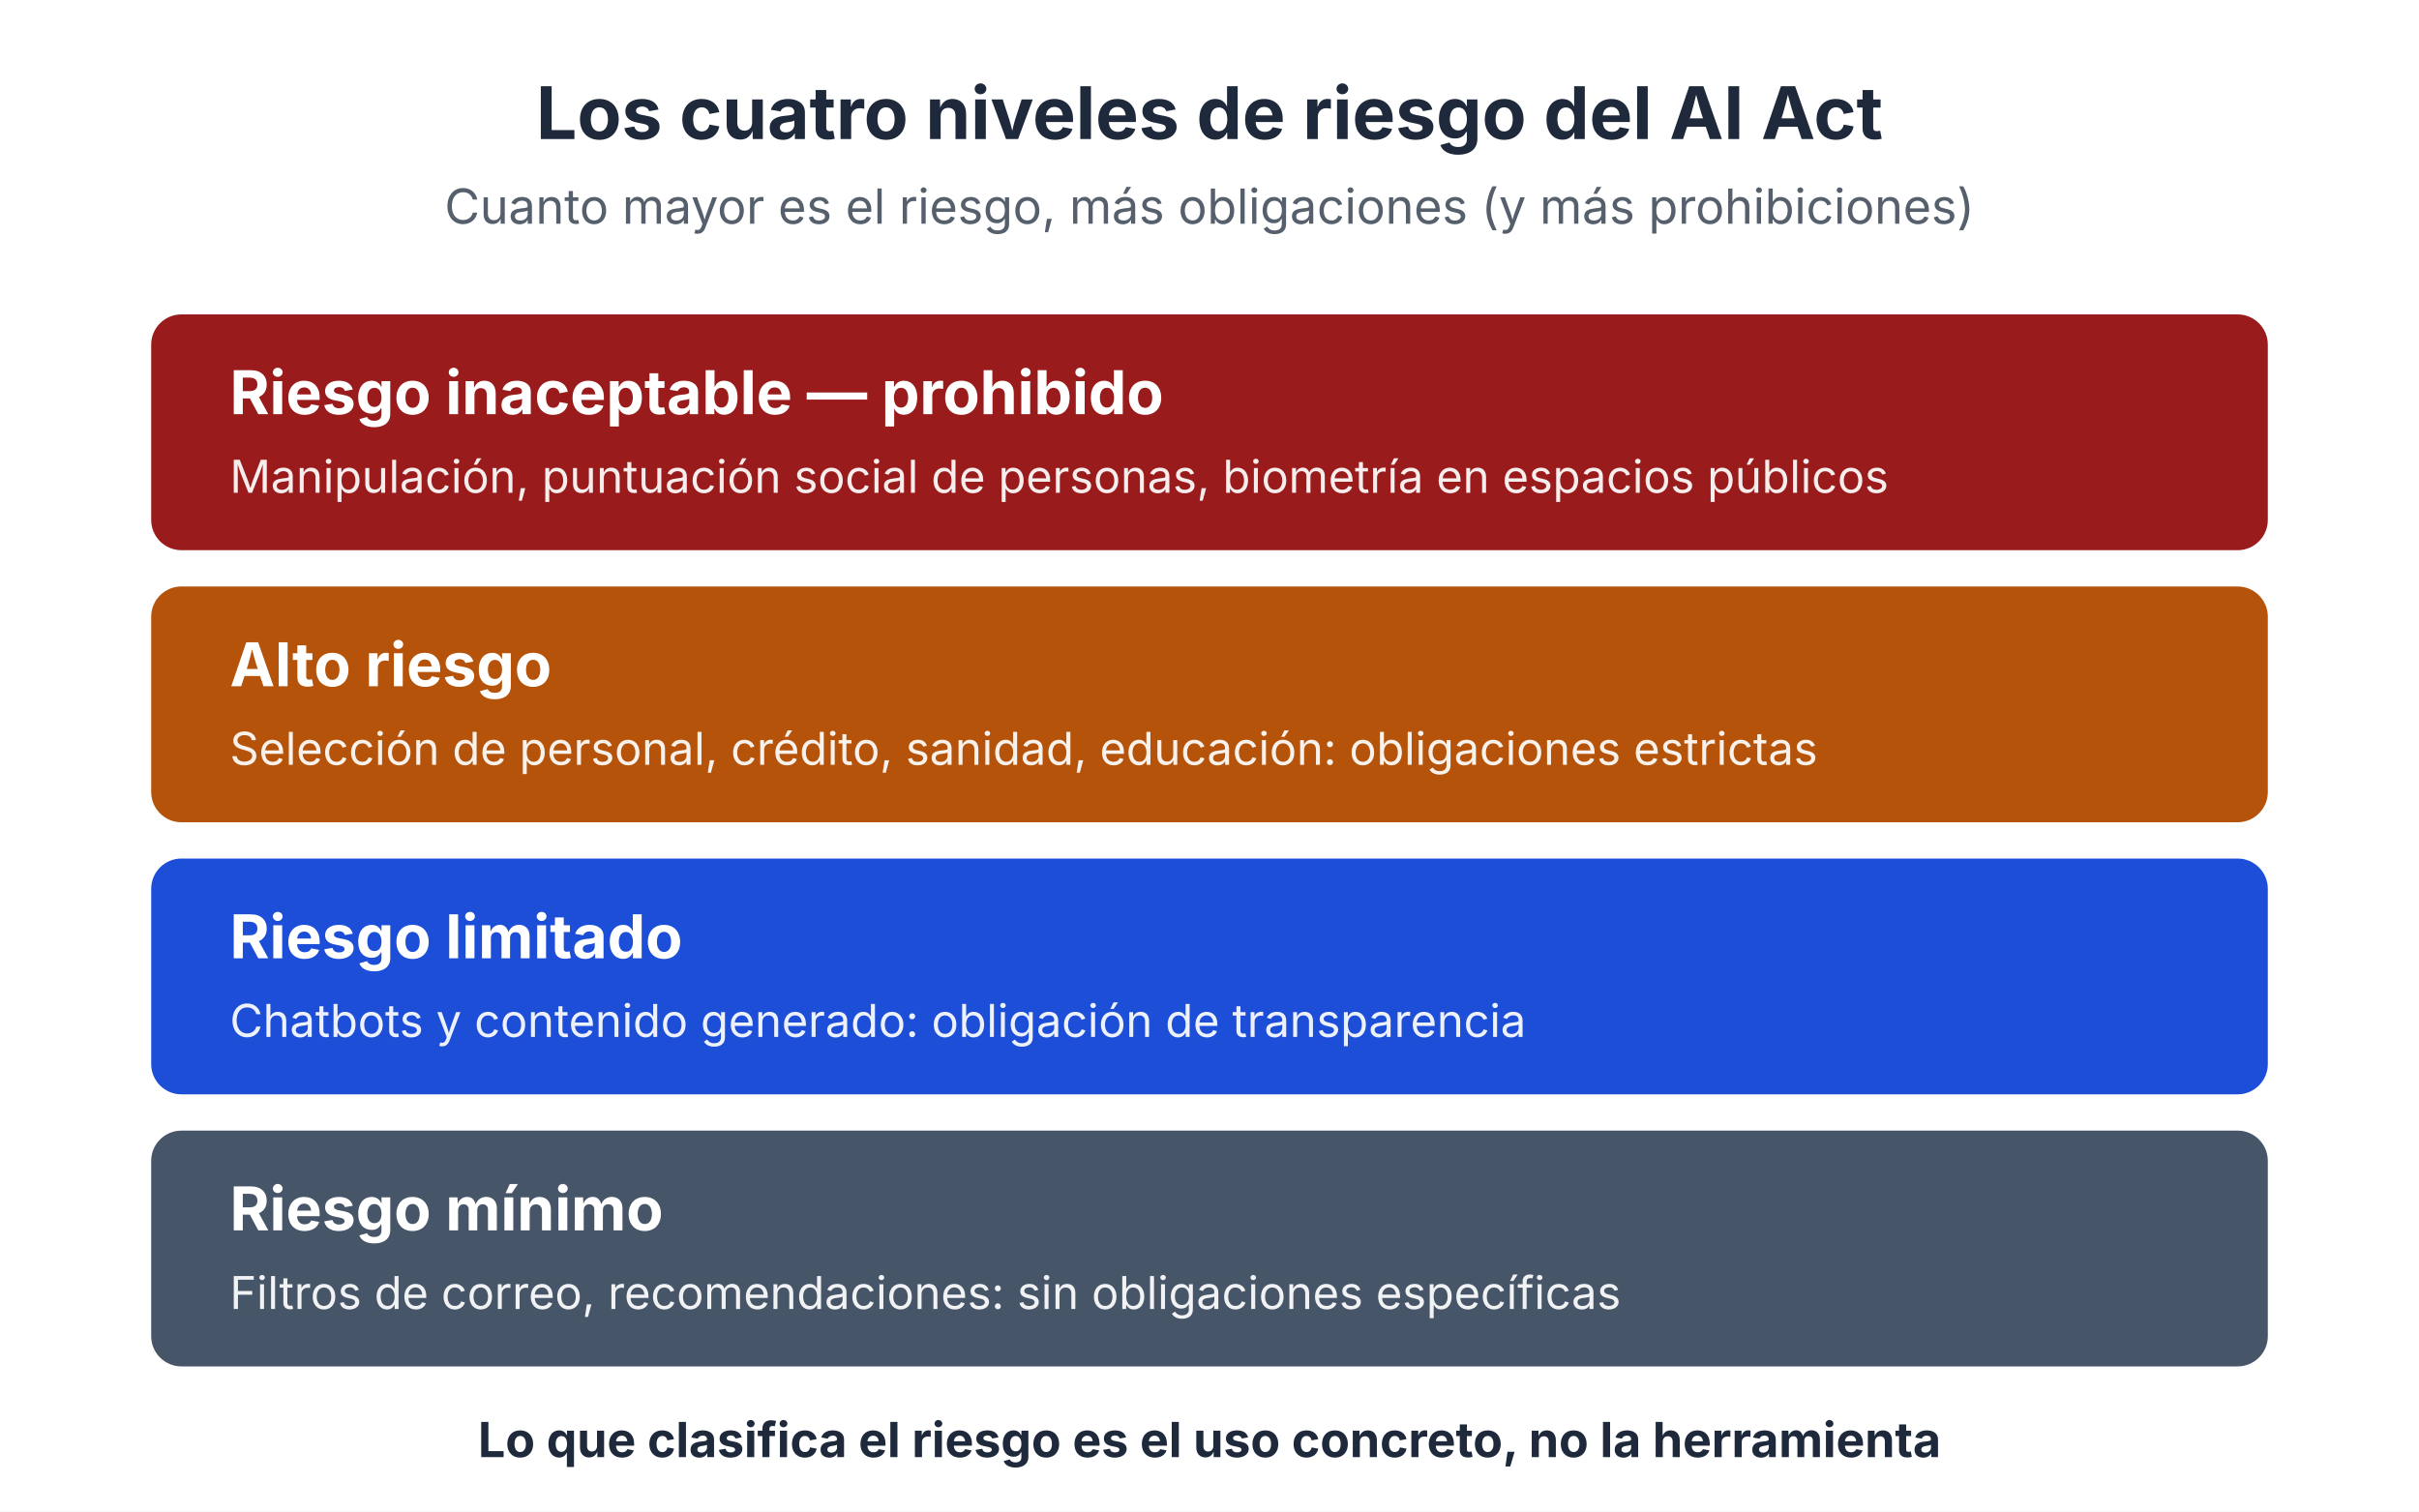
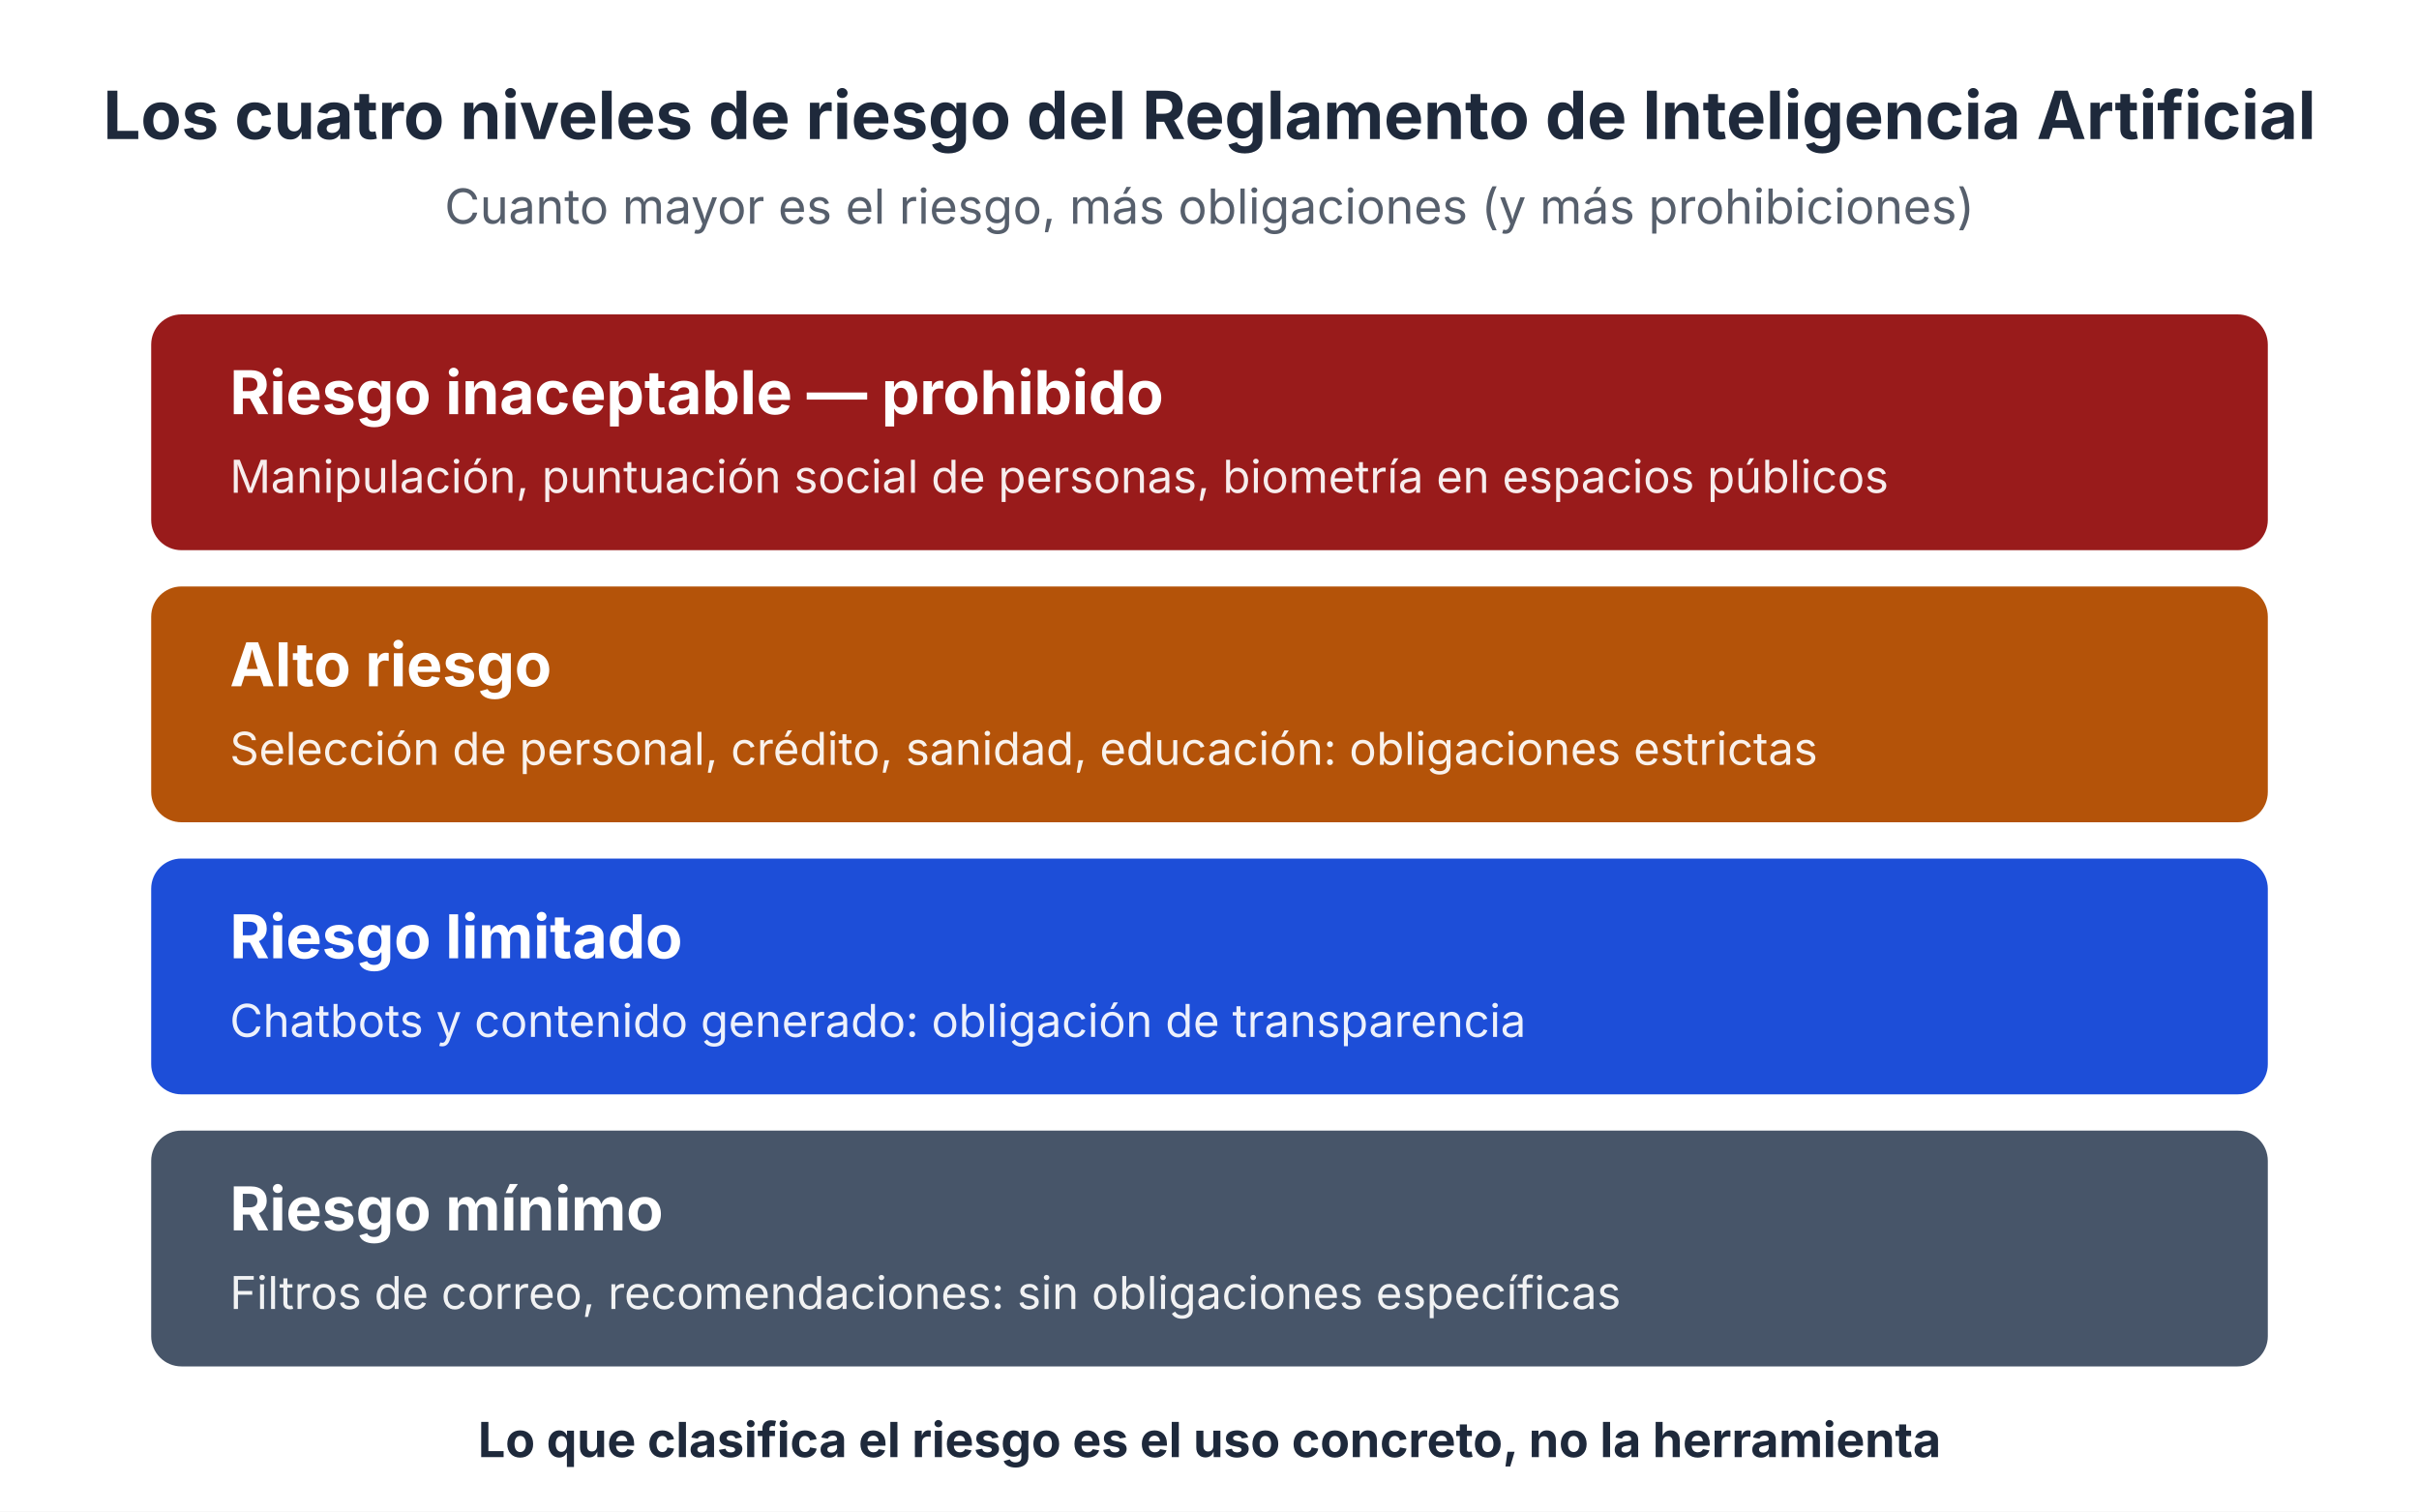
<svg xmlns="http://www.w3.org/2000/svg" viewBox="0 0 800 500" role="img" aria-labelledby="t d" width="800" height="500">
  <rect width="800" height="500" fill="#FFFFFF" />
-   <text x="400" y="46" text-anchor="middle" font-family="Inter, 'Segoe UI', Arial, Helvetica, sans-serif" font-size="24" font-weight="700" fill="#1E293B">Los cuatro niveles de riesgo del AI Act</text>
+   <text x="400" y="46" text-anchor="middle" font-family="Inter, 'Segoe UI', Arial, Helvetica, sans-serif" font-size="22" font-weight="700" fill="#1E293B">Los cuatro niveles de riesgo del Reglamento de Inteligencia Artificial</text>
  <text x="400" y="74" text-anchor="middle" font-family="Inter, 'Segoe UI', Arial, Helvetica, sans-serif" font-size="16" fill="#1E293B" opacity="0.75">Cuanto mayor es el riesgo, más obligaciones (y más prohibiciones)</text>
  <rect x="50" y="104" width="700" height="78" rx="10" fill="#991B1B" />
  <text x="76" y="137" font-family="Inter, 'Segoe UI', Arial, Helvetica, sans-serif" font-size="20" font-weight="700" fill="#FFFFFF">Riesgo inaceptable — prohibido</text>
  <text x="76" y="163" font-family="Inter, 'Segoe UI', Arial, Helvetica, sans-serif" font-size="15" fill="#FFFFFF" opacity="0.92">Manipulación, puntuación social de personas, biometría en espacios públicos</text>
  <rect x="50" y="194" width="700" height="78" rx="10" fill="#B45309" />
  <text x="76" y="227" font-family="Inter, 'Segoe UI', Arial, Helvetica, sans-serif" font-size="20" font-weight="700" fill="#FFFFFF">Alto riesgo</text>
  <text x="76" y="253" font-family="Inter, 'Segoe UI', Arial, Helvetica, sans-serif" font-size="15" fill="#FFFFFF" opacity="0.92">Selección de personal, crédito, sanidad, educación: obligaciones estrictas</text>
  <rect x="50" y="284" width="700" height="78" rx="10" fill="#1D4ED8" />
  <text x="76" y="317" font-family="Inter, 'Segoe UI', Arial, Helvetica, sans-serif" font-size="20" font-weight="700" fill="#FFFFFF">Riesgo limitado</text>
  <text x="76" y="343" font-family="Inter, 'Segoe UI', Arial, Helvetica, sans-serif" font-size="15" fill="#FFFFFF" opacity="0.92">Chatbots y contenido generado: obligación de transparencia</text>
  <rect x="50" y="374" width="700" height="78" rx="10" fill="#475569" />
  <text x="76" y="407" font-family="Inter, 'Segoe UI', Arial, Helvetica, sans-serif" font-size="20" font-weight="700" fill="#FFFFFF">Riesgo mínimo</text>
  <text x="76" y="433" font-family="Inter, 'Segoe UI', Arial, Helvetica, sans-serif" font-size="15" fill="#FFFFFF" opacity="0.92">Filtros de correo, recomendaciones: sin obligaciones específicas</text>
  <text x="400" y="482" text-anchor="middle" font-family="Inter, 'Segoe UI', Arial, Helvetica, sans-serif" font-size="16" font-weight="700" fill="#1E293B">Lo que clasifica el riesgo es el uso concreto, no la herramienta</text>
</svg>
